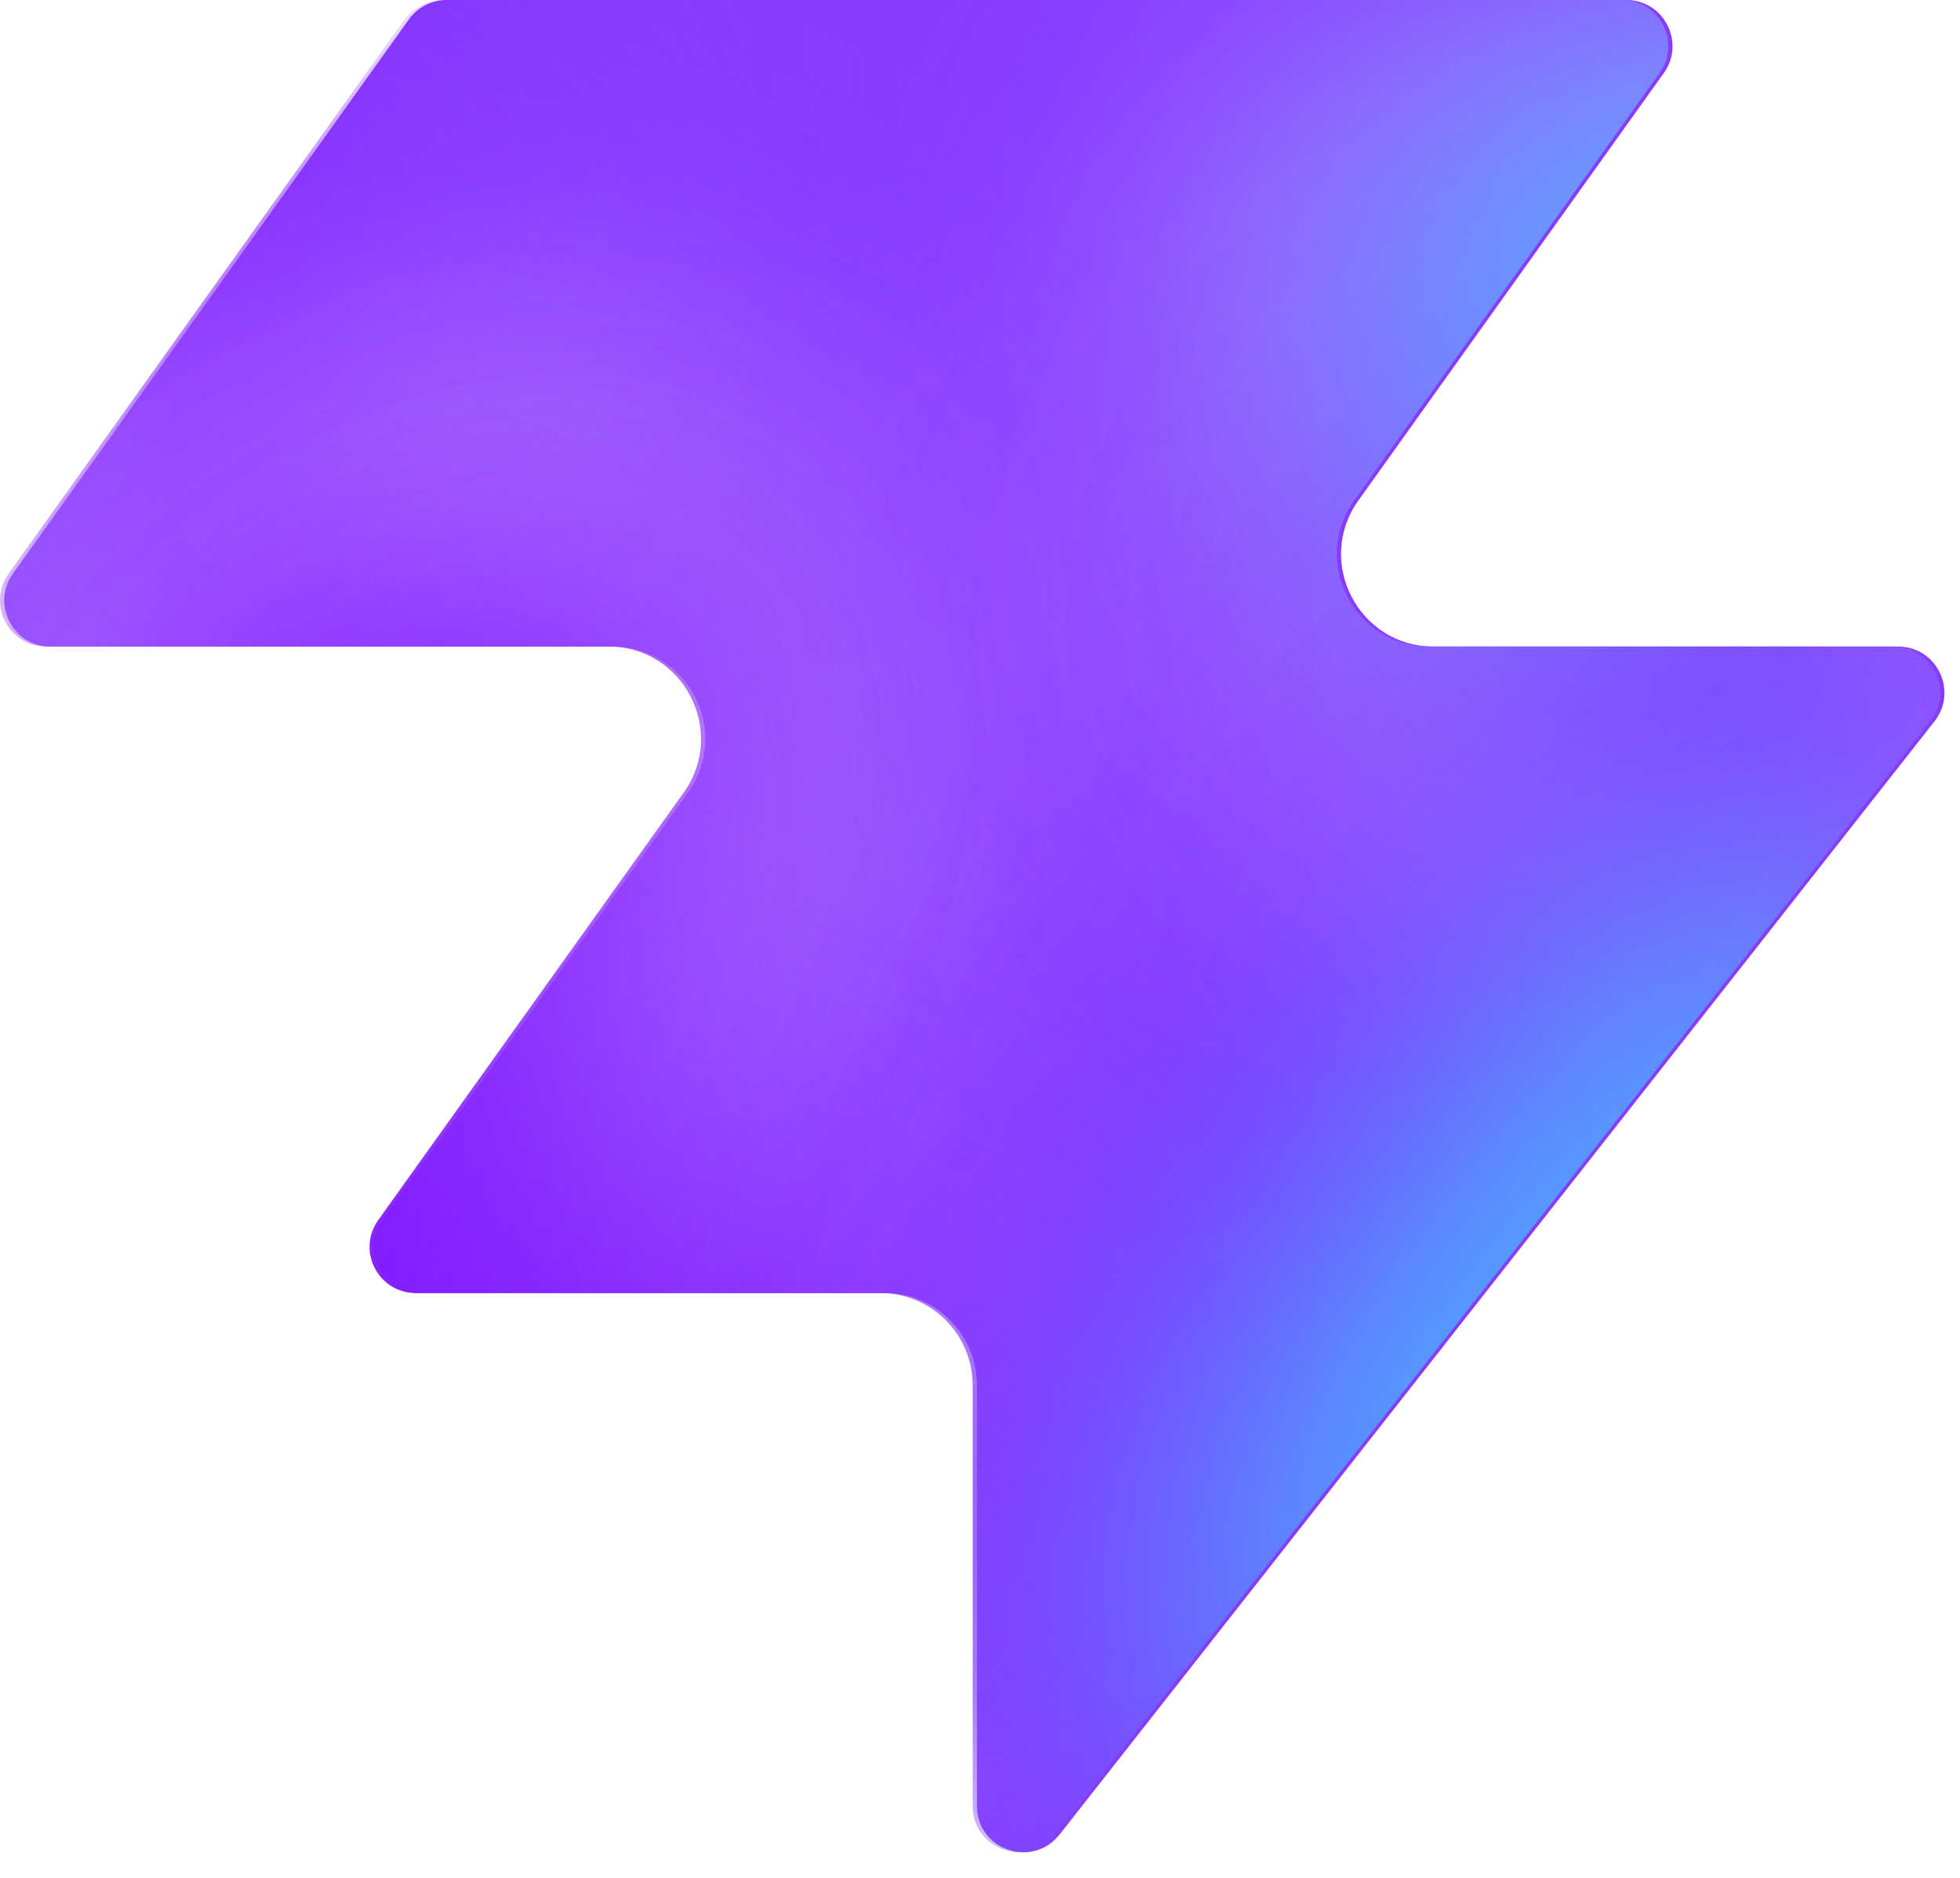
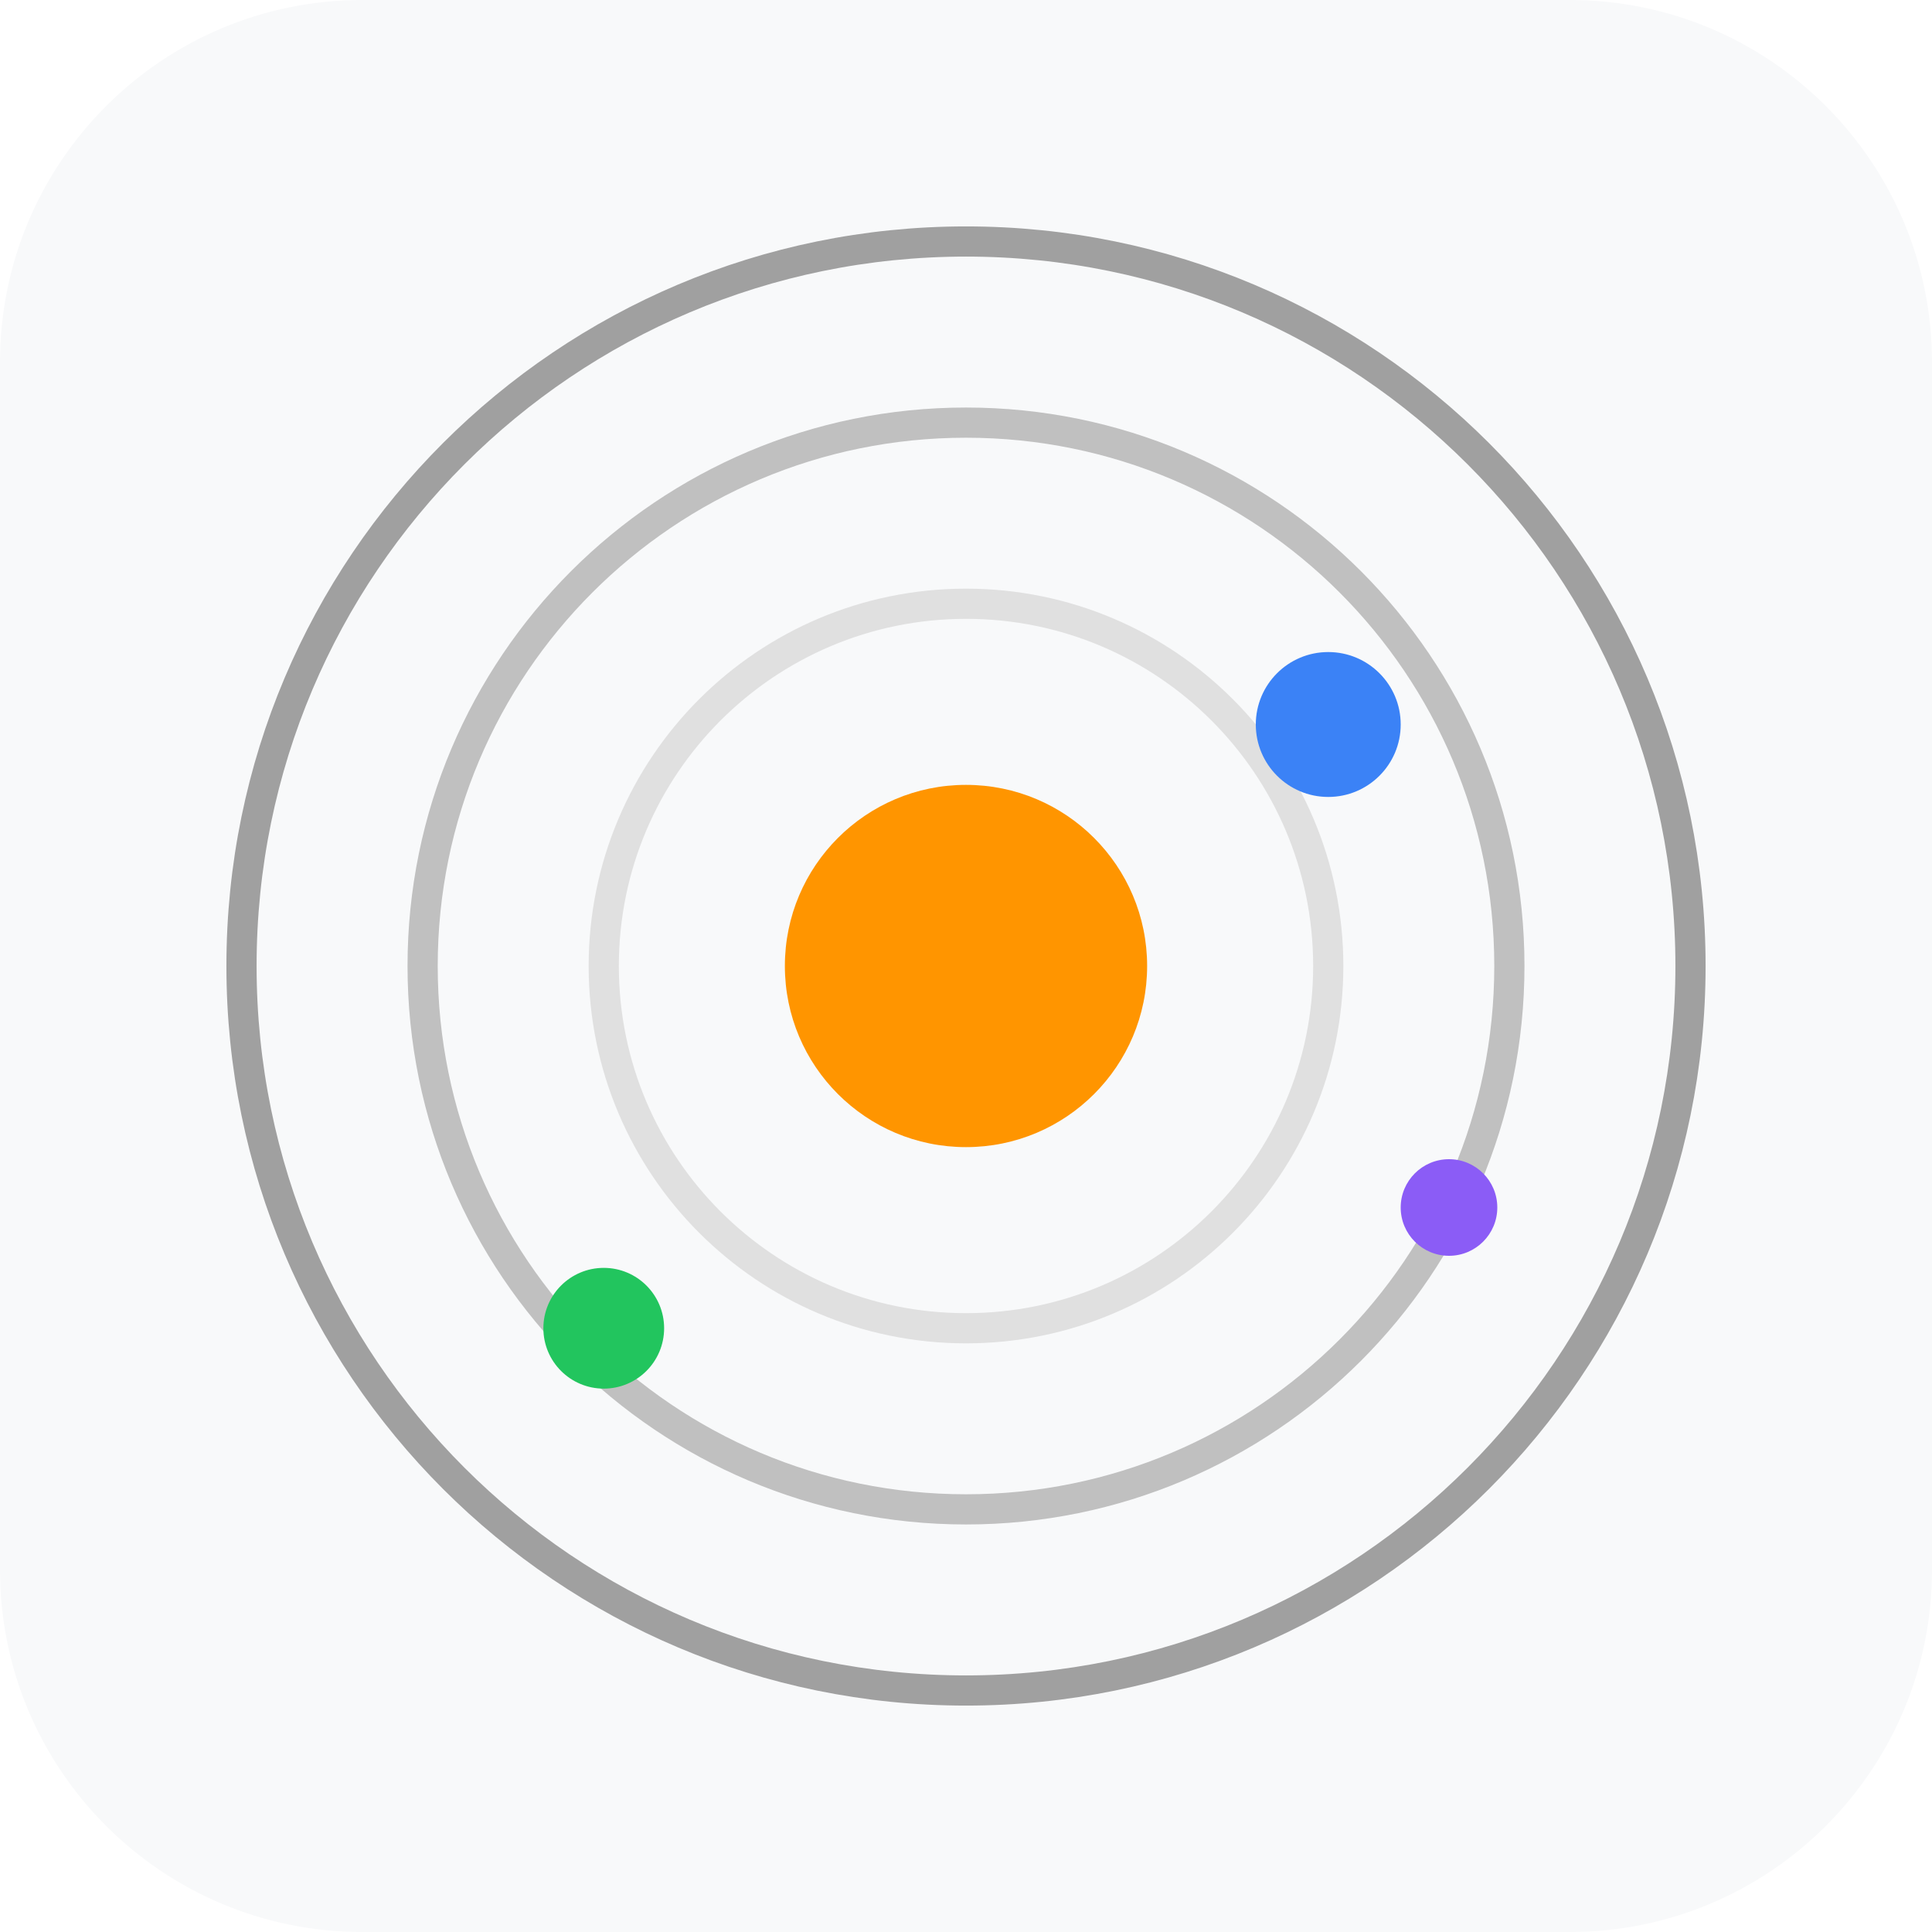
- <svg xmlns="http://www.w3.org/2000/svg" width="48" height="46" fill="none" viewBox="0 0 48 46">
-   <path fill="#863bff" d="M25.946 44.938c-.664.845-2.021.375-2.021-.698V33.937a2.26 2.26 0 0 0-2.262-2.262H10.287c-.92 0-1.456-1.04-.92-1.788l7.48-10.471c1.07-1.497 0-3.578-1.842-3.578H1.237c-.92 0-1.456-1.04-.92-1.788L10.013.474c.214-.297.556-.474.92-.474h28.894c.92 0 1.456 1.04.92 1.788l-7.48 10.471c-1.07 1.498 0 3.579 1.842 3.579h11.377c.943 0 1.473 1.088.89 1.83L25.947 44.94z" style="fill:#863bff;fill:color(display-p3 .525 .23 1);fill-opacity:1" />
-   <mask id="a" width="48" height="46" x="0" y="0" maskUnits="userSpaceOnUse" style="mask-type:alpha">
-     <path fill="#000" d="M25.842 44.938c-.664.844-2.021.375-2.021-.698V33.937a2.26 2.26 0 0 0-2.262-2.262H10.183c-.92 0-1.456-1.04-.92-1.788l7.48-10.471c1.07-1.498 0-3.579-1.842-3.579H1.133c-.92 0-1.456-1.04-.92-1.787L9.91.473c.214-.297.556-.474.92-.474h28.894c.92 0 1.456 1.04.92 1.788l-7.48 10.471c-1.07 1.498 0 3.578 1.842 3.578h11.377c.943 0 1.473 1.088.89 1.832L25.843 44.94z" style="fill:#000;fill-opacity:1" />
-   </mask>
-   <g mask="url(#a)">
-     <g filter="url(#b)">
-       <ellipse cx="5.508" cy="14.704" fill="#ede6ff" rx="5.508" ry="14.704" style="fill:#ede6ff;fill:color(display-p3 .927 .903 1);fill-opacity:1" transform="matrix(.00324 1 1 -.00324 -4.47 31.516)" />
-     </g>
-     <g filter="url(#c)">
-       <ellipse cx="10.399" cy="29.851" fill="#ede6ff" rx="10.399" ry="29.851" style="fill:#ede6ff;fill:color(display-p3 .927 .903 1);fill-opacity:1" transform="matrix(.00324 1 1 -.00324 -39.328 7.883)" />
-     </g>
-     <g filter="url(#d)">
-       <ellipse cx="5.508" cy="30.487" fill="#7e14ff" rx="5.508" ry="30.487" style="fill:#7e14ff;fill:color(display-p3 .492 .077 1);fill-opacity:1" transform="rotate(89.814 -25.913 -14.639)scale(1 -1)" />
-     </g>
-     <g filter="url(#e)">
-       <ellipse cx="5.508" cy="30.599" fill="#7e14ff" rx="5.508" ry="30.599" style="fill:#7e14ff;fill:color(display-p3 .492 .077 1);fill-opacity:1" transform="rotate(89.814 -32.644 -3.334)scale(1 -1)" />
-     </g>
-     <g filter="url(#f)">
-       <ellipse cx="5.508" cy="30.599" fill="#7e14ff" rx="5.508" ry="30.599" style="fill:#7e14ff;fill:color(display-p3 .492 .077 1);fill-opacity:1" transform="matrix(.00324 1 1 -.00324 -34.34 30.47)" />
-     </g>
-     <g filter="url(#g)">
-       <ellipse cx="14.072" cy="22.078" fill="#ede6ff" rx="14.072" ry="22.078" style="fill:#ede6ff;fill:color(display-p3 .927 .903 1);fill-opacity:1" transform="rotate(93.35 24.506 48.493)scale(-1 1)" />
-     </g>
-     <g filter="url(#h)">
-       <ellipse cx="3.47" cy="21.501" fill="#7e14ff" rx="3.47" ry="21.501" style="fill:#7e14ff;fill:color(display-p3 .492 .077 1);fill-opacity:1" transform="rotate(89.009 28.708 47.59)scale(-1 1)" />
-     </g>
-     <g filter="url(#i)">
-       <ellipse cx="3.47" cy="21.501" fill="#7e14ff" rx="3.47" ry="21.501" style="fill:#7e14ff;fill:color(display-p3 .492 .077 1);fill-opacity:1" transform="rotate(89.009 28.708 47.59)scale(-1 1)" />
-     </g>
-     <g filter="url(#j)">
-       <ellipse cx=".387" cy="8.972" fill="#7e14ff" rx="4.407" ry="29.108" style="fill:#7e14ff;fill:color(display-p3 .492 .077 1);fill-opacity:1" transform="rotate(39.51 .387 8.972)" />
-     </g>
-     <g filter="url(#k)">
-       <ellipse cx="47.523" cy="-6.092" fill="#7e14ff" rx="4.407" ry="29.108" style="fill:#7e14ff;fill:color(display-p3 .492 .077 1);fill-opacity:1" transform="rotate(37.892 47.523 -6.092)" />
-     </g>
-     <g filter="url(#l)">
-       <ellipse cx="41.412" cy="6.333" fill="#47bfff" rx="5.971" ry="9.665" style="fill:#47bfff;fill:color(display-p3 .28 .748 1);fill-opacity:1" transform="rotate(37.892 41.412 6.333)" />
-     </g>
-     <g filter="url(#m)">
-       <ellipse cx="-1.879" cy="38.332" fill="#7e14ff" rx="4.407" ry="29.108" style="fill:#7e14ff;fill:color(display-p3 .492 .077 1);fill-opacity:1" transform="rotate(37.892 -1.88 38.332)" />
-     </g>
-     <g filter="url(#n)">
-       <ellipse cx="-1.879" cy="38.332" fill="#7e14ff" rx="4.407" ry="29.108" style="fill:#7e14ff;fill:color(display-p3 .492 .077 1);fill-opacity:1" transform="rotate(37.892 -1.88 38.332)" />
-     </g>
-     <g filter="url(#o)">
-       <ellipse cx="35.651" cy="29.907" fill="#7e14ff" rx="4.407" ry="29.108" style="fill:#7e14ff;fill:color(display-p3 .492 .077 1);fill-opacity:1" transform="rotate(37.892 35.651 29.907)" />
-     </g>
-     <g filter="url(#p)">
-       <ellipse cx="38.418" cy="32.4" fill="#47bfff" rx="5.971" ry="15.297" style="fill:#47bfff;fill:color(display-p3 .28 .748 1);fill-opacity:1" transform="rotate(37.892 38.418 32.4)" />
-     </g>
-   </g>
-   <defs>
-     <filter id="b" width="60.045" height="41.654" x="-19.77" y="16.149" color-interpolation-filters="sRGB" filterUnits="userSpaceOnUse">
-       <feFlood flood-opacity="0" result="BackgroundImageFix" />
-       <feBlend in="SourceGraphic" in2="BackgroundImageFix" result="shape" />
-       <feGaussianBlur result="effect1_foregroundBlur_2002_17158" stdDeviation="7.659" />
-     </filter>
-     <filter id="c" width="90.34" height="51.437" x="-54.613" y="-7.533" color-interpolation-filters="sRGB" filterUnits="userSpaceOnUse">
-       <feFlood flood-opacity="0" result="BackgroundImageFix" />
-       <feBlend in="SourceGraphic" in2="BackgroundImageFix" result="shape" />
-       <feGaussianBlur result="effect1_foregroundBlur_2002_17158" stdDeviation="7.659" />
-     </filter>
-     <filter id="d" width="79.355" height="29.4" x="-49.64" y="2.03" color-interpolation-filters="sRGB" filterUnits="userSpaceOnUse">
-       <feFlood flood-opacity="0" result="BackgroundImageFix" />
-       <feBlend in="SourceGraphic" in2="BackgroundImageFix" result="shape" />
-       <feGaussianBlur result="effect1_foregroundBlur_2002_17158" stdDeviation="4.596" />
-     </filter>
-     <filter id="e" width="79.579" height="29.4" x="-45.045" y="20.029" color-interpolation-filters="sRGB" filterUnits="userSpaceOnUse">
-       <feFlood flood-opacity="0" result="BackgroundImageFix" />
-       <feBlend in="SourceGraphic" in2="BackgroundImageFix" result="shape" />
-       <feGaussianBlur result="effect1_foregroundBlur_2002_17158" stdDeviation="4.596" />
-     </filter>
-     <filter id="f" width="79.579" height="29.4" x="-43.513" y="21.178" color-interpolation-filters="sRGB" filterUnits="userSpaceOnUse">
-       <feFlood flood-opacity="0" result="BackgroundImageFix" />
-       <feBlend in="SourceGraphic" in2="BackgroundImageFix" result="shape" />
-       <feGaussianBlur result="effect1_foregroundBlur_2002_17158" stdDeviation="4.596" />
-     </filter>
-     <filter id="g" width="74.749" height="58.852" x="15.756" y="-17.901" color-interpolation-filters="sRGB" filterUnits="userSpaceOnUse">
-       <feFlood flood-opacity="0" result="BackgroundImageFix" />
-       <feBlend in="SourceGraphic" in2="BackgroundImageFix" result="shape" />
-       <feGaussianBlur result="effect1_foregroundBlur_2002_17158" stdDeviation="7.659" />
-     </filter>
-     <filter id="h" width="61.377" height="25.362" x="23.548" y="2.284" color-interpolation-filters="sRGB" filterUnits="userSpaceOnUse">
-       <feFlood flood-opacity="0" result="BackgroundImageFix" />
-       <feBlend in="SourceGraphic" in2="BackgroundImageFix" result="shape" />
-       <feGaussianBlur result="effect1_foregroundBlur_2002_17158" stdDeviation="4.596" />
-     </filter>
-     <filter id="i" width="61.377" height="25.362" x="23.548" y="2.284" color-interpolation-filters="sRGB" filterUnits="userSpaceOnUse">
-       <feFlood flood-opacity="0" result="BackgroundImageFix" />
-       <feBlend in="SourceGraphic" in2="BackgroundImageFix" result="shape" />
-       <feGaussianBlur result="effect1_foregroundBlur_2002_17158" stdDeviation="4.596" />
-     </filter>
-     <filter id="j" width="56.045" height="63.649" x="-27.636" y="-22.853" color-interpolation-filters="sRGB" filterUnits="userSpaceOnUse">
-       <feFlood flood-opacity="0" result="BackgroundImageFix" />
-       <feBlend in="SourceGraphic" in2="BackgroundImageFix" result="shape" />
-       <feGaussianBlur result="effect1_foregroundBlur_2002_17158" stdDeviation="4.596" />
-     </filter>
-     <filter id="k" width="54.814" height="64.646" x="20.116" y="-38.415" color-interpolation-filters="sRGB" filterUnits="userSpaceOnUse">
-       <feFlood flood-opacity="0" result="BackgroundImageFix" />
-       <feBlend in="SourceGraphic" in2="BackgroundImageFix" result="shape" />
-       <feGaussianBlur result="effect1_foregroundBlur_2002_17158" stdDeviation="4.596" />
-     </filter>
-     <filter id="l" width="33.541" height="35.313" x="24.641" y="-11.323" color-interpolation-filters="sRGB" filterUnits="userSpaceOnUse">
-       <feFlood flood-opacity="0" result="BackgroundImageFix" />
-       <feBlend in="SourceGraphic" in2="BackgroundImageFix" result="shape" />
-       <feGaussianBlur result="effect1_foregroundBlur_2002_17158" stdDeviation="4.596" />
-     </filter>
-     <filter id="m" width="54.814" height="64.646" x="-29.286" y="6.009" color-interpolation-filters="sRGB" filterUnits="userSpaceOnUse">
-       <feFlood flood-opacity="0" result="BackgroundImageFix" />
-       <feBlend in="SourceGraphic" in2="BackgroundImageFix" result="shape" />
-       <feGaussianBlur result="effect1_foregroundBlur_2002_17158" stdDeviation="4.596" />
-     </filter>
-     <filter id="n" width="54.814" height="64.646" x="-29.286" y="6.009" color-interpolation-filters="sRGB" filterUnits="userSpaceOnUse">
-       <feFlood flood-opacity="0" result="BackgroundImageFix" />
-       <feBlend in="SourceGraphic" in2="BackgroundImageFix" result="shape" />
-       <feGaussianBlur result="effect1_foregroundBlur_2002_17158" stdDeviation="4.596" />
-     </filter>
-     <filter id="o" width="54.814" height="64.646" x="8.244" y="-2.416" color-interpolation-filters="sRGB" filterUnits="userSpaceOnUse">
-       <feFlood flood-opacity="0" result="BackgroundImageFix" />
-       <feBlend in="SourceGraphic" in2="BackgroundImageFix" result="shape" />
-       <feGaussianBlur result="effect1_foregroundBlur_2002_17158" stdDeviation="4.596" />
-     </filter>
-     <filter id="p" width="39.409" height="43.623" x="18.713" y="10.588" color-interpolation-filters="sRGB" filterUnits="userSpaceOnUse">
-       <feFlood flood-opacity="0" result="BackgroundImageFix" />
-       <feBlend in="SourceGraphic" in2="BackgroundImageFix" result="shape" />
-       <feGaussianBlur result="effect1_foregroundBlur_2002_17158" stdDeviation="4.596" />
-     </filter>
-   </defs>
+ <svg xmlns="http://www.w3.org/2000/svg" viewBox="0 0 32 32">
+   <rect width="32" height="32" rx="6" fill="#f8f9fa" />
+   <circle cx="16" cy="16" r="3" fill="#ff9500" />
+   <circle cx="16" cy="16" r="6" fill="none" stroke="#e0e0e0" stroke-width="0.5" />
+   <circle cx="16" cy="16" r="9" fill="none" stroke="#c0c0c0" stroke-width="0.5" />
+   <circle cx="16" cy="16" r="12" fill="none" stroke="#a0a0a0" stroke-width="0.5" />
+   <circle cx="22" cy="12" r="1.2" fill="#3b82f6" />
+   <circle cx="10" cy="22" r="1" fill="#22c55e" />
+   <circle cx="24" cy="20" r="0.8" fill="#8b5cf6" />
</svg>
